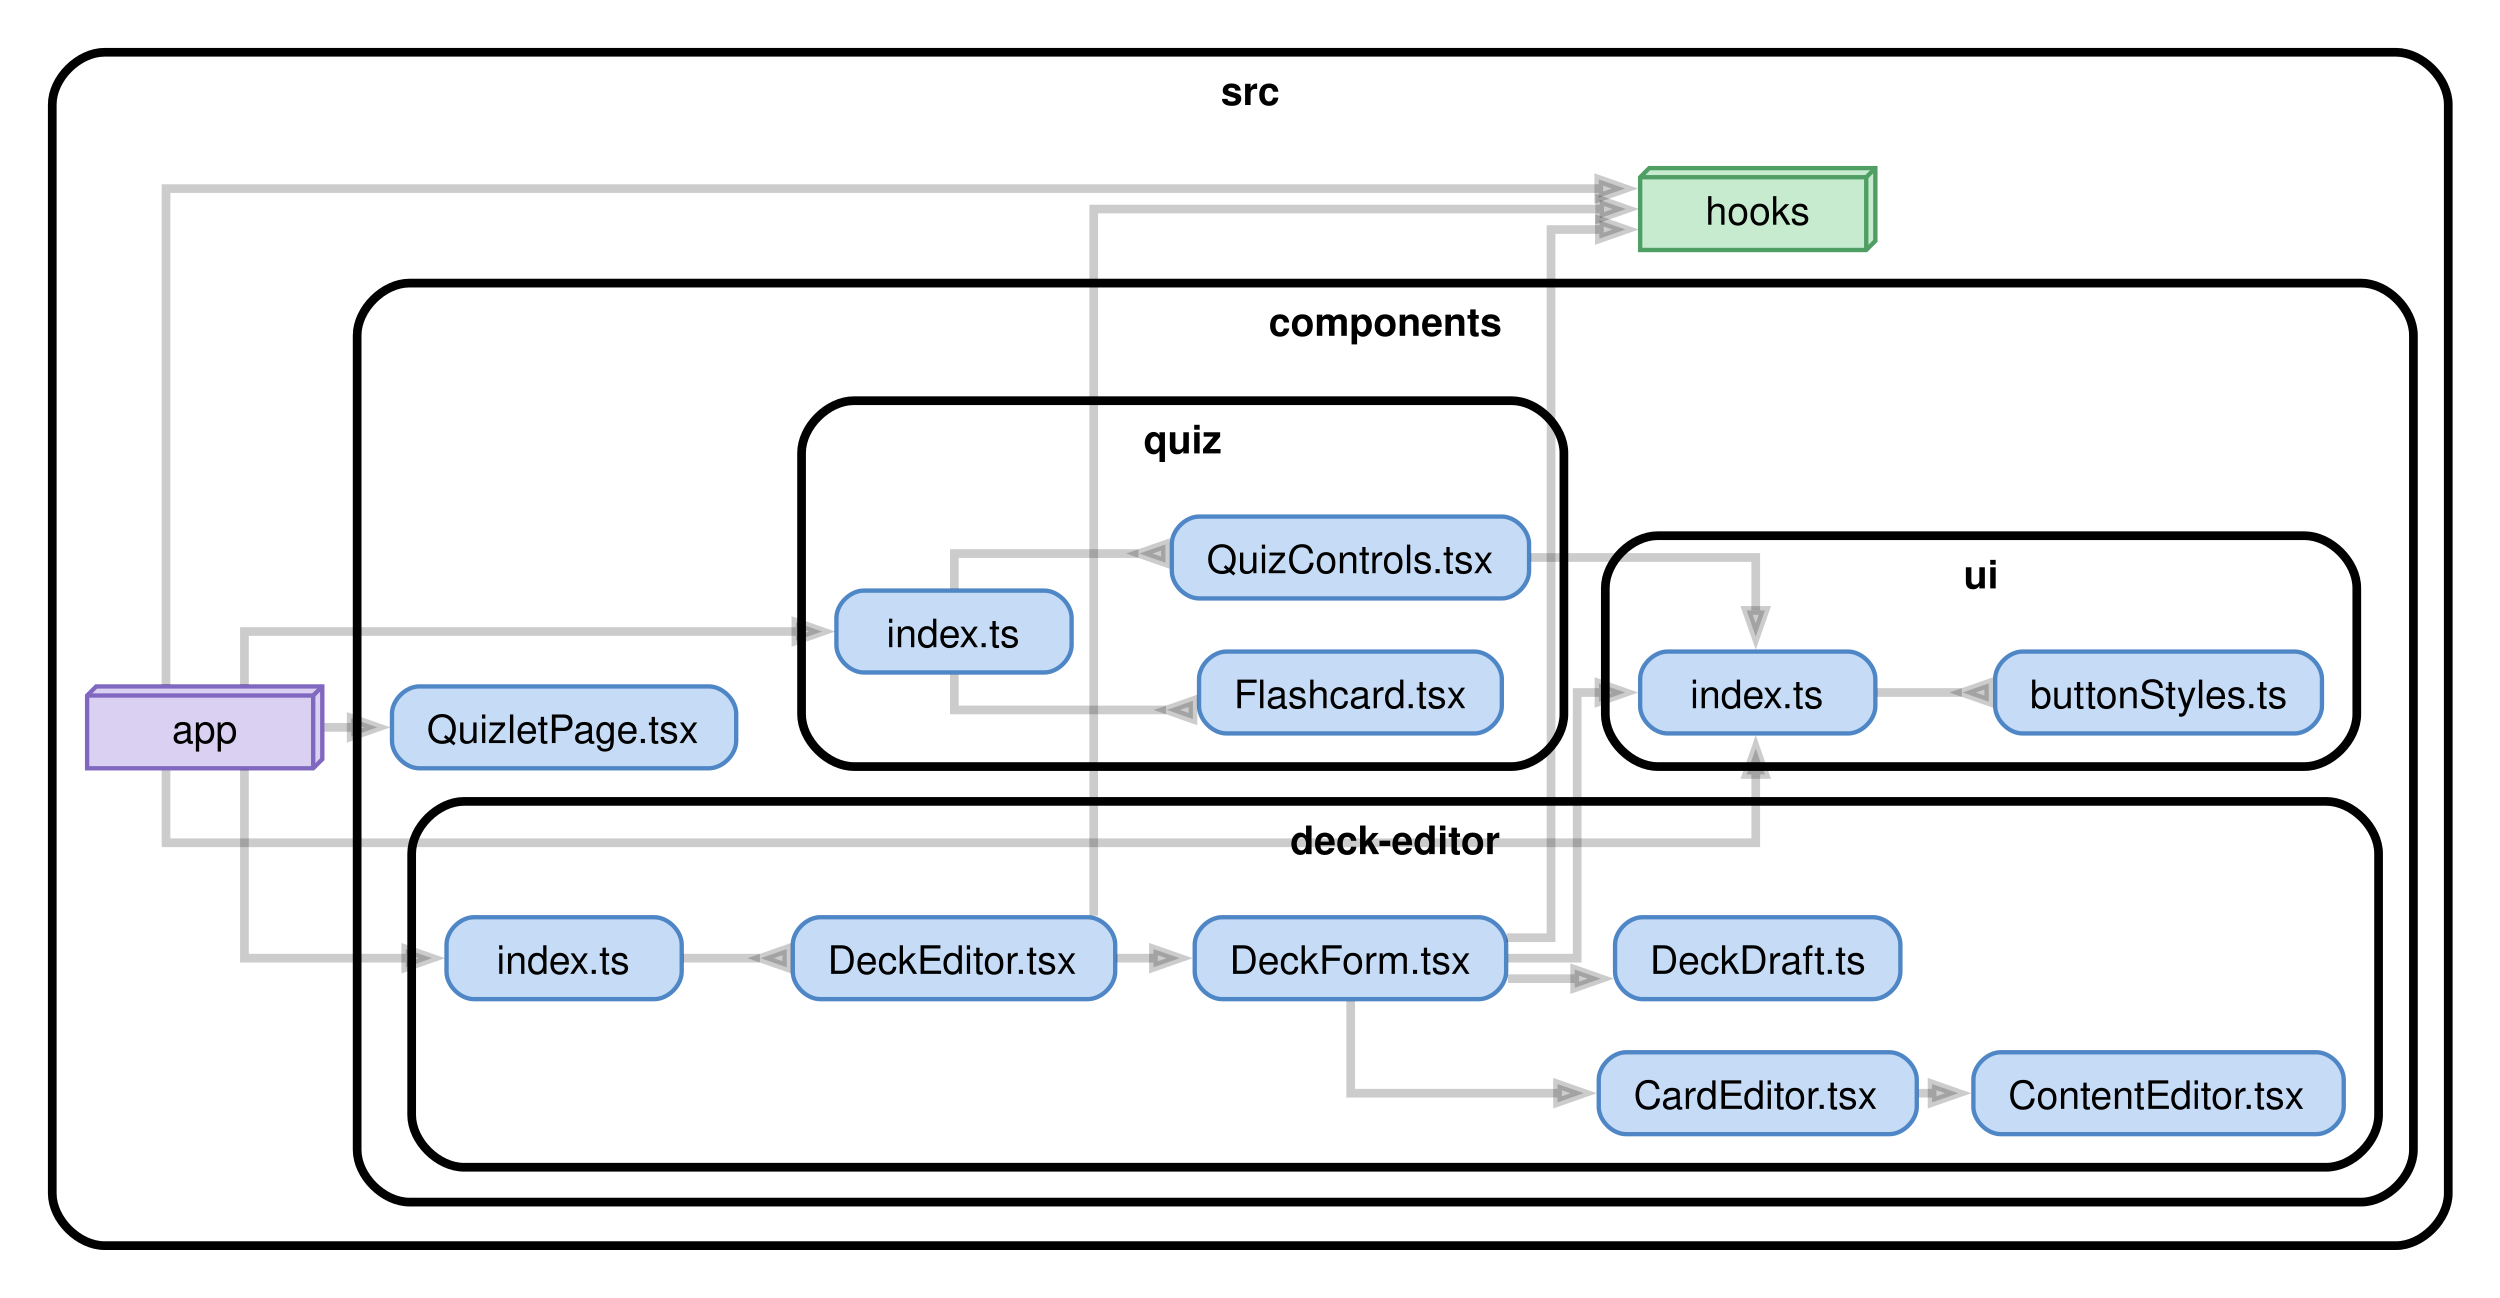
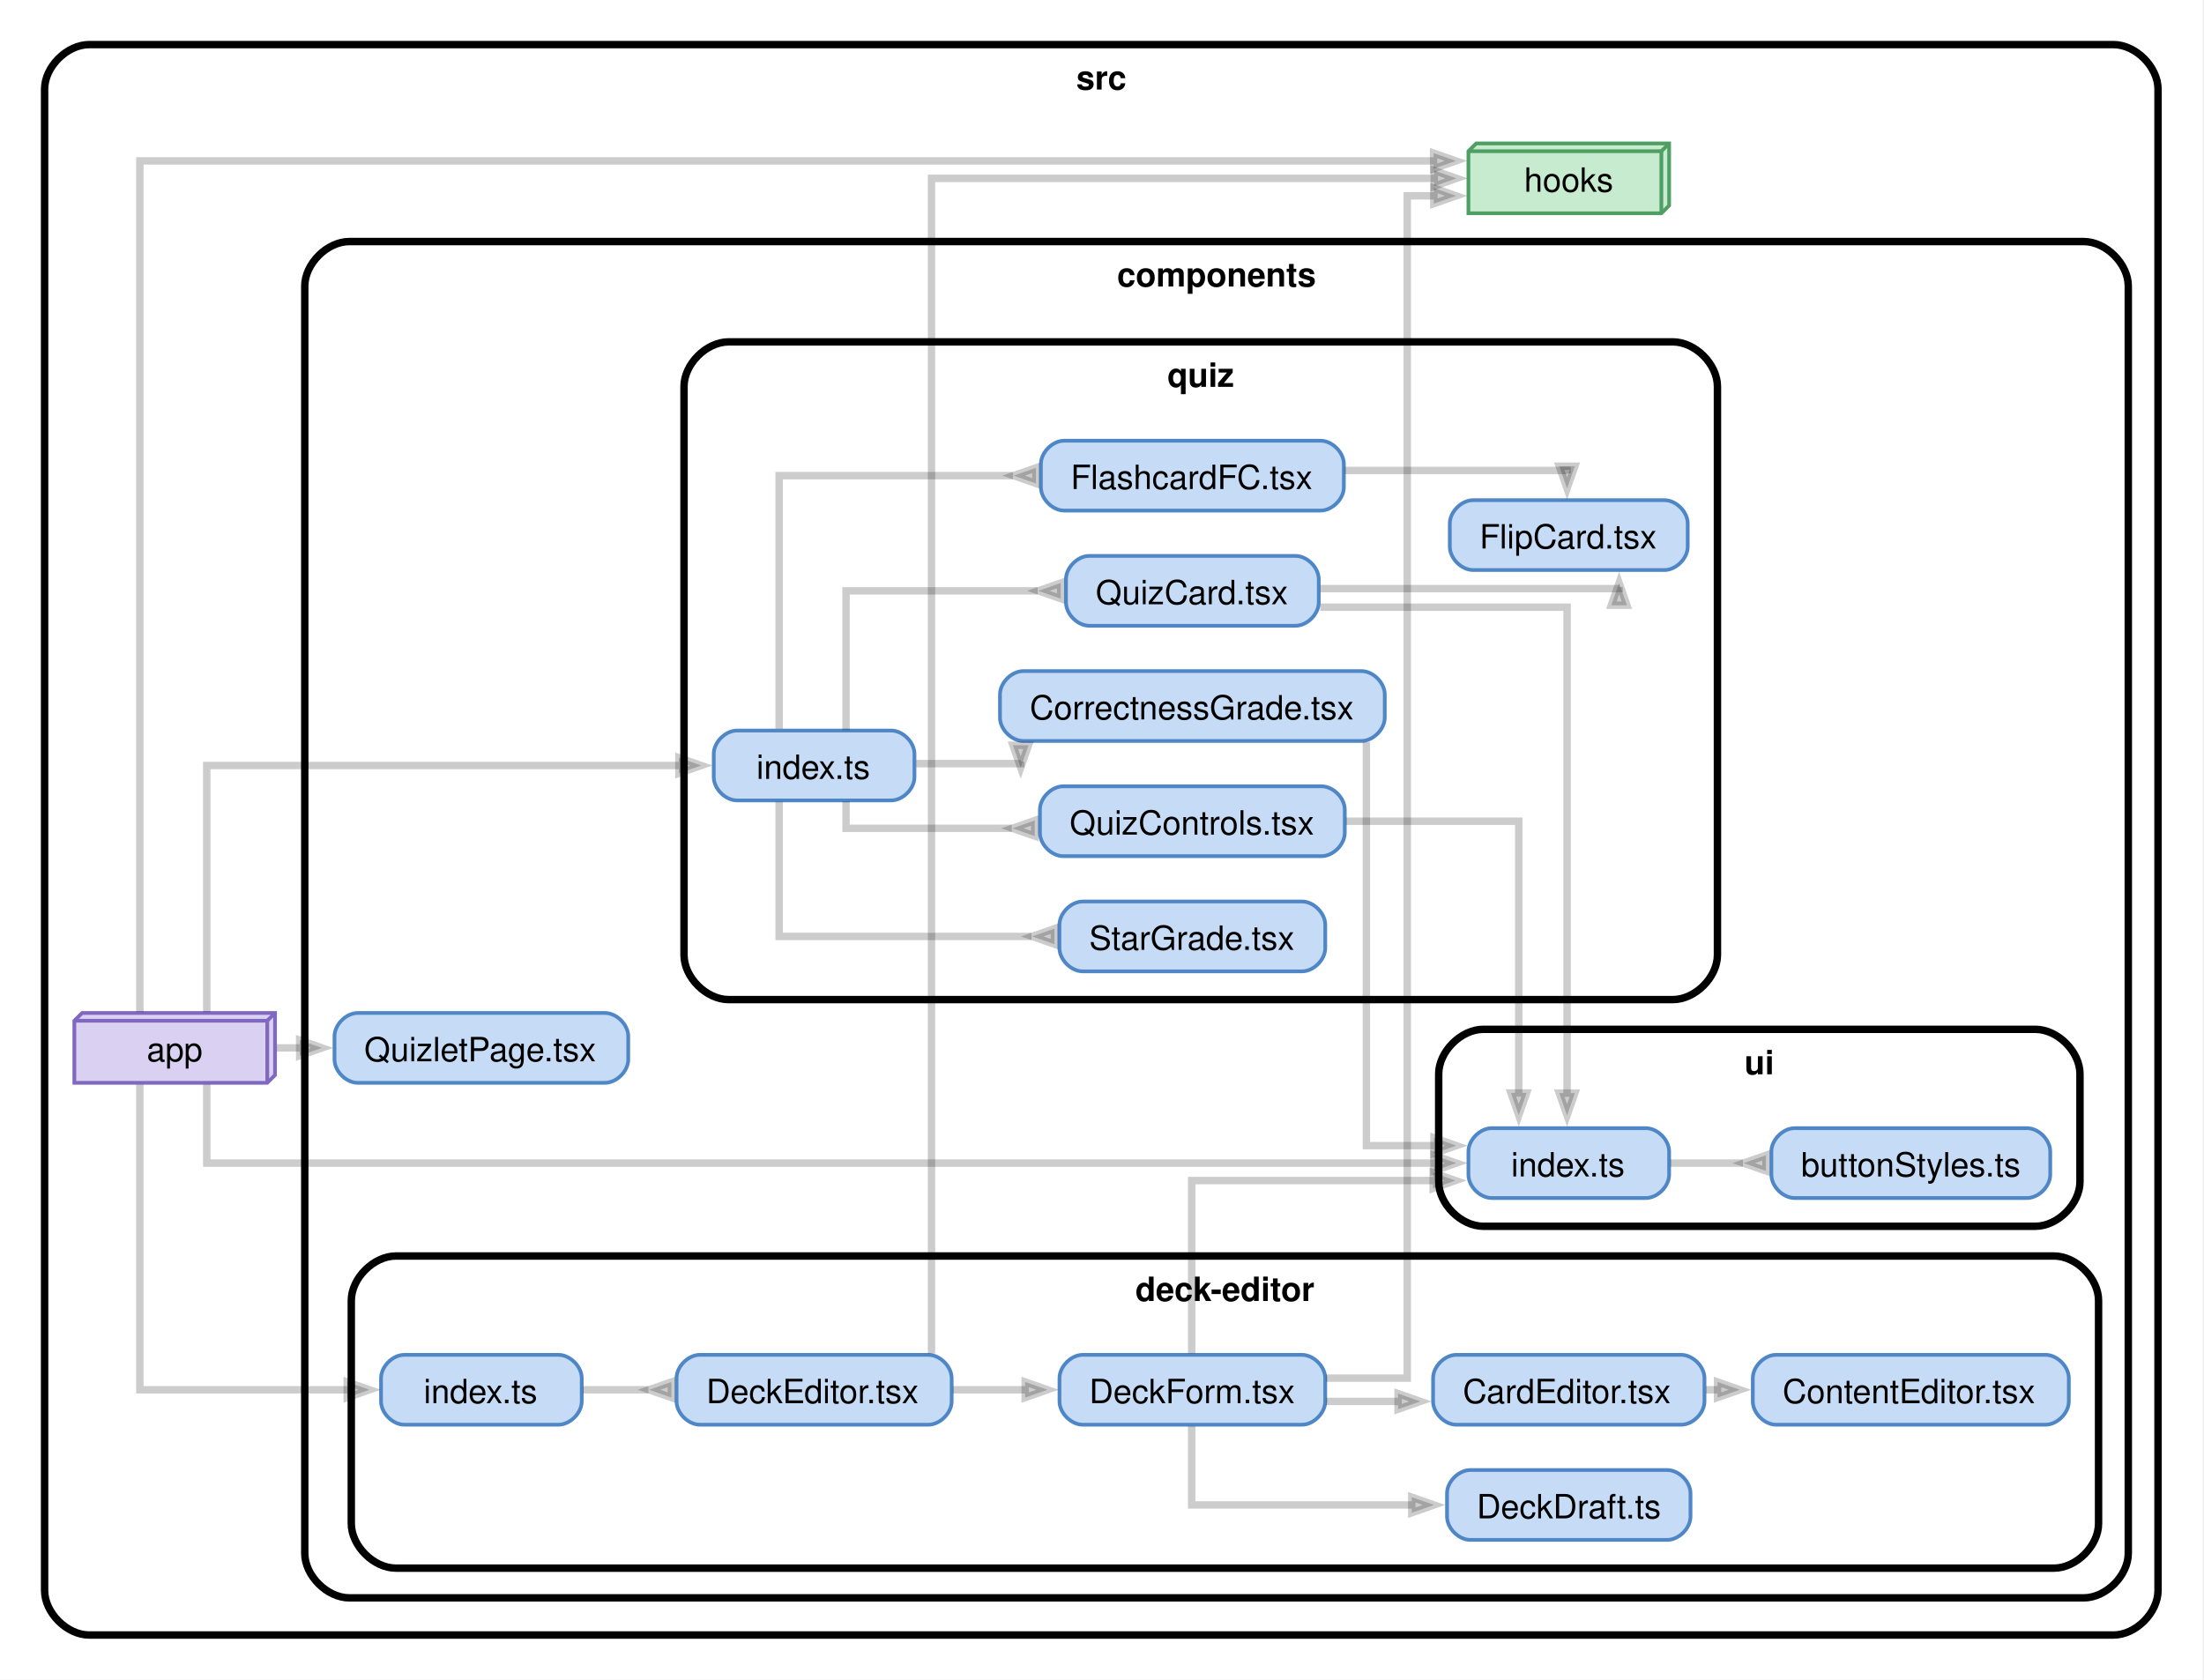
- <svg xmlns="http://www.w3.org/2000/svg" xmlns:xlink="http://www.w3.org/1999/xlink" width="574pt" height="298pt" viewBox="0.00 0.00 574.00 298.00">
-   <g id="graph0" class="graph" transform="scale(1 1) rotate(0) translate(4 294)">
-     <polygon fill="white" stroke="none" points="-4,4 -4,-294 570.12,-294 570.12,4 -4,4" />
+ <svg xmlns="http://www.w3.org/2000/svg" xmlns:xlink="http://www.w3.org/1999/xlink" width="593pt" height="452pt" viewBox="0.00 0.00 593.00 452.00">
+   <g id="graph0" class="graph" transform="scale(1 1) rotate(0) translate(4 448)">
+     <polygon fill="white" stroke="none" points="-4,4 -4,-448 588.63,-448 588.63,4 -4,4" />
    <g id="clust1" class="cluster">
-       <path fill="#ffffff" stroke="black" stroke-width="2" d="M20,-8C20,-8 546.12,-8 546.12,-8 552.12,-8 558.12,-14 558.12,-20 558.12,-20 558.12,-270 558.12,-270 558.12,-276 552.12,-282 546.12,-282 546.12,-282 20,-282 20,-282 14,-282 8,-276 8,-270 8,-270 8,-20 8,-20 8,-14 14,-8 20,-8" />
-       <text xml:space="preserve" text-anchor="middle" x="283.06" y="-269.9" font-family="Helvetica,sans-Serif" font-weight="bold" font-size="9.00">src</text>
+       <path fill="#ffffff" stroke="black" stroke-width="2" d="M20,-8C20,-8 564.63,-8 564.63,-8 570.63,-8 576.63,-14 576.63,-20 576.63,-20 576.63,-424 576.63,-424 576.63,-430 570.63,-436 564.63,-436 564.63,-436 20,-436 20,-436 14,-436 8,-430 8,-424 8,-424 8,-20 8,-20 8,-14 14,-8 20,-8" />
+       <text xml:space="preserve" text-anchor="middle" x="292.32" y="-423.9" font-family="Helvetica,sans-Serif" font-weight="bold" font-size="9.00">src</text>
    </g>
    <g id="clust2" class="cluster">
-       <path fill="#ffffff" stroke="black" stroke-width="2" d="M90,-18C90,-18 538.12,-18 538.12,-18 544.12,-18 550.12,-24 550.12,-30 550.12,-30 550.12,-217 550.12,-217 550.12,-223 544.12,-229 538.12,-229 538.12,-229 90,-229 90,-229 84,-229 78,-223 78,-217 78,-217 78,-30 78,-30 78,-24 84,-18 90,-18" />
-       <text xml:space="preserve" text-anchor="middle" x="314.06" y="-216.9" font-family="Helvetica,sans-Serif" font-weight="bold" font-size="9.00">components</text>
+       <path fill="#ffffff" stroke="black" stroke-width="2" d="M90,-18C90,-18 556.63,-18 556.63,-18 562.63,-18 568.63,-24 568.63,-30 568.63,-30 568.63,-371 568.63,-371 568.63,-377 562.63,-383 556.63,-383 556.63,-383 90,-383 90,-383 84,-383 78,-377 78,-371 78,-371 78,-30 78,-30 78,-24 84,-18 90,-18" />
+       <text xml:space="preserve" text-anchor="middle" x="323.32" y="-370.9" font-family="Helvetica,sans-Serif" font-weight="bold" font-size="9.00">components</text>
    </g>
    <g id="clust3" class="cluster">
-       <path fill="#ffffff" stroke="black" stroke-width="2" d="M102.52,-26C102.52,-26 530.12,-26 530.12,-26 536.12,-26 542.12,-32 542.12,-38 542.12,-38 542.12,-98 542.12,-98 542.12,-104 536.12,-110 530.12,-110 530.12,-110 102.52,-110 102.52,-110 96.52,-110 90.52,-104 90.52,-98 90.52,-98 90.52,-38 90.52,-38 90.52,-32 96.52,-26 102.52,-26" />
-       <text xml:space="preserve" text-anchor="middle" x="316.32" y="-97.9" font-family="Helvetica,sans-Serif" font-weight="bold" font-size="9.00">deck-editor</text>
+       <path fill="#ffffff" stroke="black" stroke-width="2" d="M102.52,-26C102.52,-26 548.63,-26 548.63,-26 554.63,-26 560.63,-32 560.63,-38 560.63,-38 560.63,-98 560.63,-98 560.63,-104 554.63,-110 548.63,-110 548.63,-110 102.52,-110 102.52,-110 96.52,-110 90.52,-104 90.52,-98 90.52,-98 90.52,-38 90.52,-38 90.52,-32 96.52,-26 102.52,-26" />
+       <text xml:space="preserve" text-anchor="middle" x="325.57" y="-97.9" font-family="Helvetica,sans-Serif" font-weight="bold" font-size="9.00">deck-editor</text>
    </g>
    <g id="clust4" class="cluster">
-       <path fill="#ffffff" stroke="black" stroke-width="2" d="M192.04,-118C192.04,-118 343.07,-118 343.07,-118 349.07,-118 355.07,-124 355.07,-130 355.07,-130 355.07,-190 355.07,-190 355.07,-196 349.07,-202 343.07,-202 343.07,-202 192.04,-202 192.04,-202 186.04,-202 180.04,-196 180.04,-190 180.04,-190 180.04,-130 180.04,-130 180.04,-124 186.04,-118 192.04,-118" />
-       <text xml:space="preserve" text-anchor="middle" x="267.55" y="-189.9" font-family="Helvetica,sans-Serif" font-weight="bold" font-size="9.00">quiz</text>
+       <path fill="#ffffff" stroke="black" stroke-width="2" d="M192.04,-179C192.04,-179 446.09,-179 446.09,-179 452.09,-179 458.09,-185 458.09,-191 458.09,-191 458.09,-344 458.09,-344 458.09,-350 452.09,-356 446.09,-356 446.09,-356 192.04,-356 192.04,-356 186.04,-356 180.04,-350 180.04,-344 180.04,-344 180.04,-191 180.04,-191 180.04,-185 186.04,-179 192.04,-179" />
+       <text xml:space="preserve" text-anchor="middle" x="319.07" y="-343.9" font-family="Helvetica,sans-Serif" font-weight="bold" font-size="9.00">quiz</text>
    </g>
    <g id="clust5" class="cluster">
-       <path fill="#ffffff" stroke="black" stroke-width="2" d="M376.58,-118C376.58,-118 525.12,-118 525.12,-118 531.12,-118 537.12,-124 537.12,-130 537.12,-130 537.12,-159 537.12,-159 537.12,-165 531.12,-171 525.12,-171 525.12,-171 376.58,-171 376.58,-171 370.58,-171 364.58,-165 364.58,-159 364.58,-159 364.58,-130 364.58,-130 364.58,-124 370.58,-118 376.58,-118" />
-       <text xml:space="preserve" text-anchor="middle" x="450.85" y="-158.9" font-family="Helvetica,sans-Serif" font-weight="bold" font-size="9.00">ui</text>
+       <path fill="#ffffff" stroke="black" stroke-width="2" d="M395.09,-118C395.09,-118 543.63,-118 543.63,-118 549.63,-118 555.63,-124 555.63,-130 555.63,-130 555.63,-159 555.63,-159 555.63,-165 549.63,-171 543.63,-171 543.63,-171 395.09,-171 395.09,-171 389.09,-171 383.09,-165 383.09,-159 383.09,-159 383.09,-130 383.09,-130 383.09,-124 389.09,-118 395.09,-118" />
+       <text xml:space="preserve" text-anchor="middle" x="469.36" y="-158.9" font-family="Helvetica,sans-Serif" font-weight="bold" font-size="9.00">ui</text>
    </g>
    <g id="node1" class="node">
      <g id="a_node1">
        <a xlink:href="src/app" xlink:title="app">
-           <polygon fill="#d9d0f2" stroke="#8068c0" points="70,-136.4 18.09,-136.4 16,-134.31 16,-117.6 67.91,-117.6 70,-119.69 70,-136.4" />
-           <polyline fill="none" stroke="#8068c0" points="67.91,-134.31 16,-134.31" />
-           <polyline fill="none" stroke="#8068c0" points="67.91,-134.31 67.91,-117.6" />
-           <polyline fill="none" stroke="#8068c0" points="67.91,-134.31 70,-136.4" />
-           <text xml:space="preserve" text-anchor="start" x="35.49" y="-123.4" font-family="Helvetica,sans-Serif" font-size="9.00">app</text>
+           <polygon fill="#d9d0f2" stroke="#8068c0" points="70,-175.4 18.09,-175.4 16,-173.31 16,-156.6 67.91,-156.6 70,-158.69 70,-175.4" />
+           <polyline fill="none" stroke="#8068c0" points="67.91,-173.31 16,-173.31" />
+           <polyline fill="none" stroke="#8068c0" points="67.91,-173.31 67.91,-156.6" />
+           <polyline fill="none" stroke="#8068c0" points="67.91,-173.31 70,-175.4" />
+           <text xml:space="preserve" text-anchor="start" x="35.49" y="-162.4" font-family="Helvetica,sans-Serif" font-size="9.00">app</text>
        </a>
      </g>
    </g>
    <g id="node2" class="node">
      <g id="a_node2">
        <a xlink:href="src/components/deck-editor/index.ts" xlink:title="index.ts">
          <path fill="#c6dcf6" stroke="#4f86c6" d="M146.25,-83.4C146.25,-83.4 104.78,-83.4 104.78,-83.4 101.65,-83.4 98.52,-80.27 98.52,-77.13 98.52,-77.13 98.52,-70.87 98.52,-70.87 98.52,-67.73 101.65,-64.6 104.78,-64.6 104.78,-64.6 146.25,-64.6 146.25,-64.6 149.38,-64.6 152.52,-67.73 152.52,-70.87 152.52,-70.87 152.52,-77.13 152.52,-77.13 152.52,-80.27 149.38,-83.4 146.25,-83.4" />
          <text xml:space="preserve" text-anchor="start" x="110.01" y="-70.4" font-family="Helvetica,sans-Serif" font-size="9.00">index.ts</text>
        </a>
      </g>
    </g>
    <g id="edge1" class="edge">
-       <path fill="none" stroke="#000000" stroke-width="2" stroke-opacity="0.2" d="M52.12,-117.28C52.12,-101.98 52.12,-74 52.12,-74 52.12,-74 89.16,-74 89.16,-74" />
-       <polygon fill="#000000" fill-opacity="0.2" stroke="#000000" stroke-width="2" stroke-opacity="0.2" points="89.16,-76.1 95.16,-74 89.16,-71.9 89.16,-76.1" />
+       <path fill="none" stroke="#000000" stroke-width="2" stroke-opacity="0.2" d="M33.63,-156.15C33.63,-132.42 33.63,-74 33.63,-74 33.63,-74 89.42,-74 89.42,-74" />
+       <polygon fill="#000000" fill-opacity="0.2" stroke="#000000" stroke-width="2" stroke-opacity="0.2" points="89.42,-76.1 95.42,-74 89.42,-71.9 89.42,-76.1" />
    </g>
    <g id="node3" class="node">
      <g id="a_node3">
        <a xlink:href="src/components/QuizletPage.tsx" xlink:title="QuizletPage.tsx">
-           <path fill="#c6dcf6" stroke="#4f86c6" d="M158.76,-136.4C158.76,-136.4 92.27,-136.4 92.27,-136.4 89.13,-136.4 86,-133.27 86,-130.13 86,-130.13 86,-123.87 86,-123.87 86,-120.73 89.13,-117.6 92.27,-117.6 92.27,-117.6 158.76,-117.6 158.76,-117.6 161.9,-117.6 165.03,-120.73 165.03,-123.87 165.03,-123.87 165.03,-130.13 165.03,-130.13 165.03,-133.27 161.9,-136.4 158.76,-136.4" />
-           <text xml:space="preserve" text-anchor="start" x="94" y="-123.4" font-family="Helvetica,sans-Serif" font-size="9.00">QuizletPage.tsx</text>
+           <path fill="#c6dcf6" stroke="#4f86c6" d="M158.76,-175.4C158.76,-175.4 92.27,-175.4 92.27,-175.4 89.13,-175.4 86,-172.27 86,-169.13 86,-169.13 86,-162.87 86,-162.87 86,-159.73 89.13,-156.6 92.27,-156.6 92.27,-156.6 158.76,-156.6 158.76,-156.6 161.9,-156.6 165.03,-159.73 165.03,-162.87 165.03,-162.87 165.03,-169.13 165.03,-169.13 165.03,-172.27 161.9,-175.4 158.76,-175.4" />
+           <text xml:space="preserve" text-anchor="start" x="94" y="-162.4" font-family="Helvetica,sans-Serif" font-size="9.00">QuizletPage.tsx</text>
        </a>
      </g>
    </g>
    <g id="edge2" class="edge">
-       <path fill="none" stroke="#000000" stroke-width="2" stroke-opacity="0.2" d="M70.48,-127C70.48,-127 76.63,-127 76.63,-127" />
-       <polygon fill="#000000" fill-opacity="0.2" stroke="#000000" stroke-width="2" stroke-opacity="0.2" points="76.63,-129.1 82.63,-127 76.63,-124.9 76.63,-129.1" />
+       <path fill="none" stroke="#000000" stroke-width="2" stroke-opacity="0.2" d="M70.48,-166C70.48,-166 76.63,-166 76.63,-166" />
+       <polygon fill="#000000" fill-opacity="0.2" stroke="#000000" stroke-width="2" stroke-opacity="0.2" points="76.63,-168.1 82.63,-166 76.63,-163.9 76.63,-168.1" />
    </g>
    <g id="node4" class="node">
      <g id="a_node4">
        <a xlink:href="src/components/ui/index.ts" xlink:title="index.ts">
-           <path fill="#c6dcf6" stroke="#4f86c6" d="M420.31,-144.4C420.31,-144.4 378.84,-144.4 378.84,-144.4 375.71,-144.4 372.58,-141.27 372.58,-138.13 372.58,-138.13 372.58,-131.87 372.58,-131.87 372.58,-128.73 375.71,-125.6 378.84,-125.6 378.84,-125.6 420.31,-125.6 420.31,-125.6 423.44,-125.6 426.58,-128.73 426.58,-131.87 426.58,-131.87 426.58,-138.13 426.58,-138.13 426.58,-141.27 423.44,-144.4 420.31,-144.4" />
-           <text xml:space="preserve" text-anchor="start" x="384.07" y="-131.4" font-family="Helvetica,sans-Serif" font-size="9.00">index.ts</text>
+           <path fill="#c6dcf6" stroke="#4f86c6" d="M438.82,-144.4C438.82,-144.4 397.35,-144.4 397.35,-144.4 394.22,-144.4 391.09,-141.27 391.09,-138.13 391.09,-138.13 391.09,-131.87 391.09,-131.87 391.09,-128.73 394.22,-125.6 397.35,-125.6 397.35,-125.6 438.82,-125.6 438.82,-125.6 441.95,-125.6 445.09,-128.73 445.09,-131.87 445.09,-131.87 445.09,-138.13 445.09,-138.13 445.09,-141.27 441.95,-144.4 438.82,-144.4" />
+           <text xml:space="preserve" text-anchor="start" x="402.58" y="-131.4" font-family="Helvetica,sans-Serif" font-size="9.00">index.ts</text>
        </a>
      </g>
    </g>
    <g id="edge3" class="edge">
-       <path fill="none" stroke="#000000" stroke-width="2" stroke-opacity="0.2" d="M34.12,-117.13C34.12,-109.6 34.12,-100.5 34.12,-100.5 34.12,-100.5 399.12,-100.5 399.12,-100.5 399.12,-100.5 399.12,-116.18 399.12,-116.18" />
-       <polygon fill="#000000" fill-opacity="0.2" stroke="#000000" stroke-width="2" stroke-opacity="0.2" points="397.02,-116.18 399.12,-122.18 401.22,-116.18 397.02,-116.18" />
+       <path fill="none" stroke="#000000" stroke-width="2" stroke-opacity="0.2" d="M51.63,-156.19C51.63,-147.11 51.63,-135 51.63,-135 51.63,-135 381.82,-135 381.82,-135" />
+       <polygon fill="#000000" fill-opacity="0.2" stroke="#000000" stroke-width="2" stroke-opacity="0.2" points="381.82,-137.1 387.82,-135 381.82,-132.9 381.82,-137.1" />
    </g>
    <g id="node5" class="node">
      <g id="a_node5">
        <a xlink:href="src/components/quiz/index.ts" xlink:title="index.ts">
-           <path fill="#c6dcf6" stroke="#4f86c6" d="M235.77,-158.4C235.77,-158.4 194.31,-158.4 194.31,-158.4 191.17,-158.4 188.04,-155.27 188.04,-152.13 188.04,-152.13 188.04,-145.87 188.04,-145.87 188.04,-142.73 191.17,-139.6 194.31,-139.6 194.31,-139.6 235.77,-139.6 235.77,-139.6 238.91,-139.6 242.04,-142.73 242.04,-145.87 242.04,-145.87 242.04,-152.13 242.04,-152.13 242.04,-155.27 238.91,-158.4 235.77,-158.4" />
-           <text xml:space="preserve" text-anchor="start" x="199.53" y="-145.4" font-family="Helvetica,sans-Serif" font-size="9.00">index.ts</text>
+           <path fill="#c6dcf6" stroke="#4f86c6" d="M235.77,-251.4C235.77,-251.4 194.31,-251.4 194.31,-251.4 191.17,-251.4 188.04,-248.27 188.04,-245.13 188.04,-245.13 188.04,-238.87 188.04,-238.87 188.04,-235.73 191.17,-232.6 194.31,-232.6 194.31,-232.6 235.77,-232.6 235.77,-232.6 238.91,-232.6 242.04,-235.73 242.04,-238.87 242.04,-238.87 242.04,-245.13 242.04,-245.13 242.04,-248.27 238.91,-251.4 235.77,-251.4" />
+           <text xml:space="preserve" text-anchor="start" x="199.53" y="-238.4" font-family="Helvetica,sans-Serif" font-size="9.00">index.ts</text>
        </a>
      </g>
    </g>
    <g id="edge4" class="edge">
-       <path fill="none" stroke="#000000" stroke-width="2" stroke-opacity="0.2" d="M52.12,-136.71C52.12,-142.61 52.12,-149 52.12,-149 52.12,-149 178.74,-149 178.74,-149" />
-       <polygon fill="#000000" fill-opacity="0.2" stroke="#000000" stroke-width="2" stroke-opacity="0.2" points="178.74,-151.1 184.74,-149 178.74,-146.9 178.74,-151.1" />
+       <path fill="none" stroke="#000000" stroke-width="2" stroke-opacity="0.2" d="M51.63,-175.63C51.63,-196.08 51.63,-242 51.63,-242 51.63,-242 178.66,-242 178.66,-242" />
+       <polygon fill="#000000" fill-opacity="0.2" stroke="#000000" stroke-width="2" stroke-opacity="0.2" points="178.66,-244.1 184.66,-242 178.66,-239.9 178.66,-244.1" />
    </g>
    <g id="node6" class="node">
      <g id="a_node6">
        <a xlink:href="src/hooks" xlink:title="hooks">
-           <polygon fill="#c7ebce" stroke="#4f9e63" points="426.58,-255.4 374.66,-255.4 372.58,-253.31 372.58,-236.6 424.49,-236.6 426.58,-238.69 426.58,-255.4" />
-           <polyline fill="none" stroke="#4f9e63" points="424.49,-253.31 372.58,-253.31" />
-           <polyline fill="none" stroke="#4f9e63" points="424.49,-253.31 424.49,-236.6" />
-           <polyline fill="none" stroke="#4f9e63" points="424.49,-253.31 426.58,-255.4" />
-           <text xml:space="preserve" text-anchor="start" x="387.57" y="-242.4" font-family="Helvetica,sans-Serif" font-size="9.00">hooks</text>
+           <polygon fill="#c7ebce" stroke="#4f9e63" points="445.09,-409.4 393.18,-409.4 391.09,-407.31 391.09,-390.6 443,-390.6 445.09,-392.69 445.09,-409.4" />
+           <polyline fill="none" stroke="#4f9e63" points="443,-407.31 391.09,-407.31" />
+           <polyline fill="none" stroke="#4f9e63" points="443,-407.31 443,-390.6" />
+           <polyline fill="none" stroke="#4f9e63" points="443,-407.31 445.09,-409.4" />
+           <text xml:space="preserve" text-anchor="start" x="406.08" y="-396.4" font-family="Helvetica,sans-Serif" font-size="9.00">hooks</text>
        </a>
      </g>
    </g>
    <g id="edge5" class="edge">
-       <path fill="none" stroke="#000000" stroke-width="2" stroke-opacity="0.2" d="M34.12,-136.71C34.12,-165.87 34.12,-250.7 34.12,-250.7 34.12,-250.7 363.08,-250.7 363.08,-250.7" />
-       <polygon fill="#000000" fill-opacity="0.2" stroke="#000000" stroke-width="2" stroke-opacity="0.2" points="363.08,-252.8 369.08,-250.7 363.08,-248.6 363.08,-252.8" />
+       <path fill="none" stroke="#000000" stroke-width="2" stroke-opacity="0.2" d="M33.63,-175.65C33.63,-220.31 33.63,-404.7 33.63,-404.7 33.63,-404.7 381.72,-404.7 381.72,-404.7" />
+       <polygon fill="#000000" fill-opacity="0.2" stroke="#000000" stroke-width="2" stroke-opacity="0.2" points="381.72,-406.8 387.72,-404.7 381.72,-402.6 381.72,-406.8" />
    </g>
    <g id="node10" class="node">
      <g id="a_node10">
        <a xlink:href="src/components/deck-editor/DeckEditor.tsx" xlink:title="DeckEditor.tsx">
          <path fill="#c6dcf6" stroke="#4f86c6" d="M245.78,-83.4C245.78,-83.4 184.3,-83.4 184.3,-83.4 181.16,-83.4 178.03,-80.27 178.03,-77.13 178.03,-77.13 178.03,-70.87 178.03,-70.87 178.03,-67.73 181.16,-64.6 184.3,-64.6 184.3,-64.6 245.78,-64.6 245.78,-64.6 248.91,-64.6 252.05,-67.73 252.05,-70.87 252.05,-70.87 252.05,-77.13 252.05,-77.13 252.05,-80.27 248.91,-83.4 245.78,-83.4" />
          <text xml:space="preserve" text-anchor="start" x="186.03" y="-70.4" font-family="Helvetica,sans-Serif" font-size="9.00">DeckEditor.tsx</text>
        </a>
      </g>
    </g>
    <g id="edge13" class="edge">
      <path fill="none" stroke="#000000" stroke-width="2" stroke-opacity="0.2" d="M152.86,-74C152.86,-74 170.47,-74 170.47,-74" />
      <polygon fill="#000000" fill-opacity="0.2" stroke="#000000" stroke-width="2" stroke-opacity="0.2" points="176.64,-76.1 170.64,-74 176.64,-71.9 176.64,-76.1" />
    </g>
-     <g id="node14" class="node">
-       <g id="a_node14">
+     <g id="node18" class="node">
+       <g id="a_node18">
        <a xlink:href="src/components/ui/buttonStyles.ts" xlink:title="buttonStyles.ts">
-           <path fill="#c6dcf6" stroke="#4f86c6" d="M522.85,-144.4C522.85,-144.4 460.35,-144.4 460.35,-144.4 457.22,-144.4 454.09,-141.27 454.09,-138.13 454.09,-138.13 454.09,-131.87 454.09,-131.87 454.09,-128.73 457.22,-125.6 460.35,-125.6 460.35,-125.6 522.85,-125.6 522.85,-125.6 525.98,-125.6 529.12,-128.73 529.12,-131.87 529.12,-131.87 529.12,-138.13 529.12,-138.13 529.12,-141.27 525.98,-144.4 522.85,-144.4" />
-           <text xml:space="preserve" text-anchor="start" x="462.09" y="-131.4" font-family="Helvetica,sans-Serif" font-size="9.00">buttonStyles.ts</text>
-         </a>
-       </g>
-     </g>
-     <g id="edge17" class="edge">
-       <path fill="none" stroke="#000000" stroke-width="2" stroke-opacity="0.2" d="M426.94,-135C426.94,-135 446.45,-135 446.45,-135" />
-       <polygon fill="#000000" fill-opacity="0.2" stroke="#000000" stroke-width="2" stroke-opacity="0.2" points="452.62,-137.1 446.62,-135 452.62,-132.9 452.62,-137.1" />
+           <path fill="#c6dcf6" stroke="#4f86c6" d="M541.36,-144.4C541.36,-144.4 478.86,-144.4 478.86,-144.4 475.73,-144.4 472.6,-141.27 472.6,-138.13 472.6,-138.13 472.6,-131.87 472.6,-131.87 472.6,-128.73 475.73,-125.6 478.86,-125.6 478.86,-125.6 541.36,-125.6 541.36,-125.6 544.5,-125.6 547.63,-128.73 547.63,-131.87 547.63,-131.87 547.63,-138.13 547.63,-138.13 547.63,-141.27 544.5,-144.4 541.36,-144.4" />
+           <text xml:space="preserve" text-anchor="start" x="480.6" y="-131.4" font-family="Helvetica,sans-Serif" font-size="9.00">buttonStyles.ts</text>
+         </a>
+       </g>
+     </g>
+     <g id="edge24" class="edge">
+       <path fill="none" stroke="#000000" stroke-width="2" stroke-opacity="0.2" d="M445.45,-135C445.45,-135 464.96,-135 464.96,-135" />
+       <polygon fill="#000000" fill-opacity="0.2" stroke="#000000" stroke-width="2" stroke-opacity="0.2" points="471.13,-137.1 465.13,-135 471.13,-132.9 471.13,-137.1" />
    </g>
    <g id="node12" class="node">
      <g id="a_node12">
-         <a xlink:href="src/components/quiz/Flashcard.tsx" xlink:title="Flashcard.tsx">
-           <path fill="#c6dcf6" stroke="#4f86c6" d="M334.55,-144.4C334.55,-144.4 277.57,-144.4 277.57,-144.4 274.43,-144.4 271.3,-141.27 271.3,-138.13 271.3,-138.13 271.3,-131.87 271.3,-131.87 271.3,-128.73 274.43,-125.6 277.57,-125.6 277.57,-125.6 334.55,-125.6 334.55,-125.6 337.68,-125.6 340.82,-128.73 340.82,-131.87 340.82,-131.87 340.82,-138.13 340.82,-138.13 340.82,-141.27 337.68,-144.4 334.55,-144.4" />
-           <text xml:space="preserve" text-anchor="start" x="279.3" y="-131.4" font-family="Helvetica,sans-Serif" font-size="9.00">Flashcard.tsx</text>
-         </a>
-       </g>
-     </g>
-     <g id="edge15" class="edge">
-       <path fill="none" stroke="#000000" stroke-width="2" stroke-opacity="0.2" d="M215.12,-139.16C215.12,-134.96 215.12,-131 215.12,-131 215.12,-131 263.73,-131 263.73,-131" />
-       <polygon fill="#000000" fill-opacity="0.2" stroke="#000000" stroke-width="2" stroke-opacity="0.2" points="269.9,-133.1 263.9,-131 269.9,-128.9 269.9,-133.1" />
+         <a xlink:href="src/components/quiz/CorrectnessGrade.tsx" xlink:title="CorrectnessGrade.tsx">
+           <path fill="#c6dcf6" stroke="#4f86c6" d="M362.31,-267.4C362.31,-267.4 271.31,-267.4 271.31,-267.4 268.18,-267.4 265.05,-264.27 265.05,-261.13 265.05,-261.13 265.05,-254.87 265.05,-254.87 265.05,-251.73 268.18,-248.6 271.31,-248.6 271.31,-248.6 362.31,-248.6 362.31,-248.6 365.44,-248.6 368.58,-251.73 368.58,-254.87 368.58,-254.87 368.58,-261.13 368.58,-261.13 368.58,-264.27 365.44,-267.4 362.31,-267.4" />
+           <text xml:space="preserve" text-anchor="start" x="273.05" y="-254.4" font-family="Helvetica,sans-Serif" font-size="9.00">CorrectnessGrade.tsx</text>
+         </a>
+       </g>
+     </g>
+     <g id="edge19" class="edge">
+       <path fill="none" stroke="#000000" stroke-width="2" stroke-opacity="0.2" d="M242.51,-242.5C256.51,-242.5 270.63,-242.5 270.63,-242.5 270.63,-242.5 270.63,-243.09 270.63,-243.09" />
+       <polygon fill="#000000" fill-opacity="0.2" stroke="#000000" stroke-width="2" stroke-opacity="0.2" points="268.53,-247.45 270.63,-241.45 272.73,-247.45 268.53,-247.45" />
    </g>
    <g id="node13" class="node">
      <g id="a_node13">
+         <a xlink:href="src/components/quiz/FlashcardFC.tsx" xlink:title="FlashcardFC.tsx">
+           <path fill="#c6dcf6" stroke="#4f86c6" d="M351.3,-329.4C351.3,-329.4 282.32,-329.4 282.32,-329.4 279.19,-329.4 276.06,-326.27 276.06,-323.13 276.06,-323.13 276.06,-316.87 276.06,-316.87 276.06,-313.73 279.19,-310.6 282.32,-310.6 282.32,-310.6 351.3,-310.6 351.3,-310.6 354.44,-310.6 357.57,-313.73 357.57,-316.87 357.57,-316.87 357.57,-323.13 357.57,-323.13 357.57,-326.27 354.44,-329.4 351.3,-329.4" />
+           <text xml:space="preserve" text-anchor="start" x="284.06" y="-316.4" font-family="Helvetica,sans-Serif" font-size="9.00">FlashcardFC.tsx</text>
+         </a>
+       </g>
+     </g>
+     <g id="edge20" class="edge">
+       <path fill="none" stroke="#000000" stroke-width="2" stroke-opacity="0.2" d="M205.63,-251.88C205.63,-272.87 205.63,-320 205.63,-320 205.63,-320 268.56,-320 268.56,-320" />
+       <polygon fill="#000000" fill-opacity="0.2" stroke="#000000" stroke-width="2" stroke-opacity="0.2" points="274.73,-322.1 268.73,-320 274.73,-317.9 274.73,-322.1" />
+     </g>
+     <g id="node15" class="node">
+       <g id="a_node15">
+         <a xlink:href="src/components/quiz/QuizCard.tsx" xlink:title="QuizCard.tsx">
+           <path fill="#c6dcf6" stroke="#4f86c6" d="M344.55,-298.4C344.55,-298.4 289.07,-298.4 289.07,-298.4 285.94,-298.4 282.81,-295.27 282.81,-292.13 282.81,-292.13 282.81,-285.87 282.81,-285.87 282.81,-282.73 285.94,-279.6 289.07,-279.6 289.07,-279.6 344.55,-279.6 344.55,-279.6 347.69,-279.6 350.82,-282.73 350.82,-285.87 350.82,-285.87 350.82,-292.13 350.82,-292.13 350.82,-295.27 347.69,-298.4 344.55,-298.4" />
+           <text xml:space="preserve" text-anchor="start" x="290.81" y="-285.4" font-family="Helvetica,sans-Serif" font-size="9.00">QuizCard.tsx</text>
+         </a>
+       </g>
+     </g>
+     <g id="edge21" class="edge">
+       <path fill="none" stroke="#000000" stroke-width="2" stroke-opacity="0.2" d="M223.63,-251.51C223.63,-265.24 223.63,-289 223.63,-289 223.63,-289 275.21,-289 275.21,-289" />
+       <polygon fill="#000000" fill-opacity="0.2" stroke="#000000" stroke-width="2" stroke-opacity="0.2" points="281.38,-291.1 275.38,-289 281.38,-286.9 281.38,-291.1" />
+     </g>
+     <g id="node16" class="node">
+       <g id="a_node16">
        <a xlink:href="src/components/quiz/QuizControls.tsx" xlink:title="QuizControls.tsx">
-           <path fill="#c6dcf6" stroke="#4f86c6" d="M340.8,-175.4C340.8,-175.4 271.31,-175.4 271.31,-175.4 268.18,-175.4 265.05,-172.27 265.05,-169.13 265.05,-169.13 265.05,-162.87 265.05,-162.87 265.05,-159.73 268.18,-156.6 271.31,-156.6 271.31,-156.6 340.8,-156.6 340.8,-156.6 343.93,-156.6 347.07,-159.73 347.07,-162.87 347.07,-162.87 347.07,-169.13 347.07,-169.13 347.07,-172.27 343.93,-175.4 340.8,-175.4" />
-           <text xml:space="preserve" text-anchor="start" x="273.05" y="-162.4" font-family="Helvetica,sans-Serif" font-size="9.00">QuizControls.tsx</text>
-         </a>
-       </g>
-     </g>
-     <g id="edge16" class="edge">
-       <path fill="none" stroke="#000000" stroke-width="2" stroke-opacity="0.2" d="M215.12,-158.79C215.12,-162.97 215.12,-166.9 215.12,-166.9 215.12,-166.9 257.41,-166.9 257.41,-166.9" />
-       <polygon fill="#000000" fill-opacity="0.2" stroke="#000000" stroke-width="2" stroke-opacity="0.2" points="263.58,-169 257.58,-166.9 263.58,-164.8 263.58,-169" />
+           <path fill="#c6dcf6" stroke="#4f86c6" d="M351.56,-236.4C351.56,-236.4 282.07,-236.4 282.07,-236.4 278.94,-236.4 275.8,-233.27 275.8,-230.13 275.8,-230.13 275.8,-223.87 275.8,-223.87 275.8,-220.73 278.94,-217.6 282.07,-217.6 282.07,-217.6 351.56,-217.6 351.56,-217.6 354.69,-217.6 357.82,-220.73 357.82,-223.87 357.82,-223.87 357.82,-230.13 357.82,-230.13 357.82,-233.27 354.69,-236.4 351.56,-236.4" />
+           <text xml:space="preserve" text-anchor="start" x="283.8" y="-223.4" font-family="Helvetica,sans-Serif" font-size="9.00">QuizControls.tsx</text>
+         </a>
+       </g>
+     </g>
+     <g id="edge22" class="edge">
+       <path fill="none" stroke="#000000" stroke-width="2" stroke-opacity="0.2" d="M223.63,-232.37C223.63,-228.57 223.63,-225.1 223.63,-225.1 223.63,-225.1 268.23,-225.1 268.23,-225.1" />
+       <polygon fill="#000000" fill-opacity="0.2" stroke="#000000" stroke-width="2" stroke-opacity="0.2" points="274.4,-227.2 268.4,-225.1 274.4,-223 274.4,-227.2" />
+     </g>
+     <g id="node17" class="node">
+       <g id="a_node17">
+         <a xlink:href="src/components/quiz/StarGrade.tsx" xlink:title="StarGrade.tsx">
+           <path fill="#c6dcf6" stroke="#4f86c6" d="M346.31,-205.4C346.31,-205.4 287.32,-205.4 287.32,-205.4 284.19,-205.4 281.05,-202.27 281.05,-199.13 281.05,-199.13 281.05,-192.87 281.05,-192.87 281.05,-189.73 284.19,-186.6 287.32,-186.6 287.32,-186.6 346.31,-186.6 346.31,-186.6 349.44,-186.6 352.57,-189.73 352.57,-192.87 352.57,-192.87 352.57,-199.13 352.57,-199.13 352.57,-202.27 349.44,-205.4 346.31,-205.4" />
+           <text xml:space="preserve" text-anchor="start" x="289.05" y="-192.4" font-family="Helvetica,sans-Serif" font-size="9.00">StarGrade.tsx</text>
+         </a>
+       </g>
+     </g>
+     <g id="edge23" class="edge">
+       <path fill="none" stroke="#000000" stroke-width="2" stroke-opacity="0.2" d="M205.63,-232.24C205.63,-218.74 205.63,-196 205.63,-196 205.63,-196 273.54,-196 273.54,-196" />
+       <polygon fill="#000000" fill-opacity="0.2" stroke="#000000" stroke-width="2" stroke-opacity="0.2" points="279.71,-198.1 273.71,-196 279.71,-193.9 279.71,-198.1" />
    </g>
    <g id="node7" class="node">
      <g id="a_node7">
        <a xlink:href="src/components/deck-editor/CardEditor.tsx" xlink:title="CardEditor.tsx">
-           <path fill="#c6dcf6" stroke="#4f86c6" d="M429.82,-52.4C429.82,-52.4 369.33,-52.4 369.33,-52.4 366.2,-52.4 363.07,-49.27 363.07,-46.13 363.07,-46.13 363.07,-39.87 363.07,-39.87 363.07,-36.73 366.2,-33.6 369.33,-33.6 369.33,-33.6 429.82,-33.6 429.82,-33.6 432.95,-33.6 436.09,-36.73 436.09,-39.87 436.09,-39.87 436.09,-46.13 436.09,-46.13 436.09,-49.27 432.95,-52.4 429.82,-52.4" />
-           <text xml:space="preserve" text-anchor="start" x="371.07" y="-39.4" font-family="Helvetica,sans-Serif" font-size="9.00">CardEditor.tsx</text>
+           <path fill="#c6dcf6" stroke="#4f86c6" d="M448.33,-83.4C448.33,-83.4 387.84,-83.4 387.84,-83.4 384.71,-83.4 381.58,-80.27 381.58,-77.13 381.58,-77.13 381.58,-70.87 381.58,-70.87 381.58,-67.73 384.71,-64.6 387.84,-64.6 387.84,-64.6 448.33,-64.6 448.33,-64.6 451.46,-64.6 454.6,-67.73 454.6,-70.87 454.6,-70.87 454.6,-77.13 454.6,-77.13 454.6,-80.27 451.46,-83.4 448.33,-83.4" />
+           <text xml:space="preserve" text-anchor="start" x="389.58" y="-70.4" font-family="Helvetica,sans-Serif" font-size="9.00">CardEditor.tsx</text>
        </a>
      </g>
    </g>
    <g id="node8" class="node">
      <g id="a_node8">
        <a xlink:href="src/components/deck-editor/ContentEditor.tsx" xlink:title="ContentEditor.tsx">
-           <path fill="#c6dcf6" stroke="#4f86c6" d="M527.85,-52.4C527.85,-52.4 455.35,-52.4 455.35,-52.4 452.22,-52.4 449.09,-49.27 449.09,-46.13 449.09,-46.13 449.09,-39.87 449.09,-39.87 449.09,-36.73 452.22,-33.6 455.35,-33.6 455.35,-33.6 527.85,-33.6 527.85,-33.6 530.99,-33.6 534.12,-36.73 534.12,-39.87 534.12,-39.87 534.12,-46.13 534.12,-46.13 534.12,-49.27 530.99,-52.4 527.85,-52.4" />
-           <text xml:space="preserve" text-anchor="start" x="457.09" y="-39.4" font-family="Helvetica,sans-Serif" font-size="9.00">ContentEditor.tsx</text>
+           <path fill="#c6dcf6" stroke="#4f86c6" d="M546.36,-83.4C546.36,-83.4 473.86,-83.4 473.86,-83.4 470.73,-83.4 467.6,-80.27 467.6,-77.13 467.6,-77.13 467.6,-70.87 467.6,-70.87 467.6,-67.73 470.73,-64.6 473.86,-64.6 473.86,-64.6 546.36,-64.6 546.36,-64.6 549.5,-64.6 552.63,-67.73 552.63,-70.87 552.63,-70.87 552.63,-77.13 552.63,-77.13 552.63,-80.27 549.5,-83.4 546.36,-83.4" />
+           <text xml:space="preserve" text-anchor="start" x="475.6" y="-70.4" font-family="Helvetica,sans-Serif" font-size="9.00">ContentEditor.tsx</text>
        </a>
      </g>
    </g>
    <g id="edge6" class="edge">
-       <path fill="none" stroke="#000000" stroke-width="2" stroke-opacity="0.2" d="M436.48,-43C436.48,-43 439.61,-43 439.61,-43" />
-       <polygon fill="#000000" fill-opacity="0.2" stroke="#000000" stroke-width="2" stroke-opacity="0.2" points="439.61,-45.1 445.61,-43 439.61,-40.9 439.61,-45.1" />
+       <path fill="none" stroke="#000000" stroke-width="2" stroke-opacity="0.2" d="M454.99,-74C454.99,-74 458.12,-74 458.12,-74" />
+       <polygon fill="#000000" fill-opacity="0.2" stroke="#000000" stroke-width="2" stroke-opacity="0.2" points="458.12,-76.1 464.12,-74 458.12,-71.9 458.12,-76.1" />
    </g>
    <g id="node9" class="node">
      <g id="a_node9">
        <a xlink:href="src/components/deck-editor/DeckDraft.ts" xlink:title="DeckDraft.ts">
-           <path fill="#c6dcf6" stroke="#4f86c6" d="M426.06,-83.4C426.06,-83.4 373.09,-83.4 373.09,-83.4 369.95,-83.4 366.82,-80.27 366.82,-77.13 366.82,-77.13 366.82,-70.87 366.82,-70.87 366.82,-67.73 369.95,-64.6 373.09,-64.6 373.09,-64.6 426.06,-64.6 426.06,-64.6 429.2,-64.6 432.33,-67.73 432.33,-70.87 432.33,-70.87 432.33,-77.13 432.33,-77.13 432.33,-80.27 429.2,-83.4 426.06,-83.4" />
-           <text xml:space="preserve" text-anchor="start" x="374.82" y="-70.4" font-family="Helvetica,sans-Serif" font-size="9.00">DeckDraft.ts</text>
+           <path fill="#c6dcf6" stroke="#4f86c6" d="M444.57,-52.4C444.57,-52.4 391.6,-52.4 391.6,-52.4 388.47,-52.4 385.33,-49.27 385.33,-46.13 385.33,-46.13 385.33,-39.87 385.33,-39.87 385.33,-36.73 388.47,-33.6 391.6,-33.6 391.6,-33.6 444.57,-33.6 444.57,-33.6 447.71,-33.6 450.84,-36.73 450.84,-39.87 450.84,-39.87 450.84,-46.13 450.84,-46.13 450.84,-49.27 447.71,-52.4 444.57,-52.4" />
+           <text xml:space="preserve" text-anchor="start" x="393.33" y="-39.4" font-family="Helvetica,sans-Serif" font-size="9.00">DeckDraft.ts</text>
        </a>
      </g>
    </g>
    <g id="edge8" class="edge">
-       <path fill="none" stroke="#000000" stroke-width="2" stroke-opacity="0.2" d="M247.12,-83.74C247.12,-120.13 247.12,-246 247.12,-246 247.12,-246 363.29,-246 363.29,-246" />
-       <polygon fill="#000000" fill-opacity="0.2" stroke="#000000" stroke-width="2" stroke-opacity="0.2" points="363.29,-248.1 369.29,-246 363.29,-243.9 363.29,-248.1" />
+       <path fill="none" stroke="#000000" stroke-width="2" stroke-opacity="0.2" d="M246.63,-83.76C246.63,-138 246.63,-400 246.63,-400 246.63,-400 381.89,-400 381.89,-400" />
+       <polygon fill="#000000" fill-opacity="0.2" stroke="#000000" stroke-width="2" stroke-opacity="0.2" points="381.89,-402.1 387.89,-400 381.89,-397.9 381.89,-402.1" />
    </g>
    <g id="node11" class="node">
      <g id="a_node11">
        <a xlink:href="src/components/deck-editor/DeckForm.tsx" xlink:title="DeckForm.tsx">
-           <path fill="#c6dcf6" stroke="#4f86c6" d="M335.54,-83.4C335.54,-83.4 276.57,-83.4 276.57,-83.4 273.44,-83.4 270.31,-80.27 270.31,-77.13 270.31,-77.13 270.31,-70.87 270.31,-70.87 270.31,-67.73 273.44,-64.6 276.57,-64.6 276.57,-64.6 335.54,-64.6 335.54,-64.6 338.68,-64.6 341.81,-67.73 341.81,-70.87 341.81,-70.87 341.81,-77.13 341.81,-77.13 341.81,-80.27 338.68,-83.4 335.54,-83.4" />
-           <text xml:space="preserve" text-anchor="start" x="278.31" y="-70.4" font-family="Helvetica,sans-Serif" font-size="9.00">DeckForm.tsx</text>
+           <path fill="#c6dcf6" stroke="#4f86c6" d="M346.3,-83.4C346.3,-83.4 287.33,-83.4 287.33,-83.4 284.19,-83.4 281.06,-80.27 281.06,-77.13 281.06,-77.13 281.06,-70.87 281.06,-70.87 281.06,-67.73 284.19,-64.6 287.33,-64.6 287.33,-64.6 346.3,-64.6 346.3,-64.6 349.43,-64.6 352.56,-67.73 352.56,-70.87 352.56,-70.87 352.56,-77.13 352.56,-77.13 352.56,-80.27 349.43,-83.4 346.3,-83.4" />
+           <text xml:space="preserve" text-anchor="start" x="289.06" y="-70.4" font-family="Helvetica,sans-Serif" font-size="9.00">DeckForm.tsx</text>
        </a>
      </g>
    </g>
    <g id="edge7" class="edge">
-       <path fill="none" stroke="#000000" stroke-width="2" stroke-opacity="0.2" d="M252.32,-74C252.32,-74 260.83,-74 260.83,-74" />
-       <polygon fill="#000000" fill-opacity="0.2" stroke="#000000" stroke-width="2" stroke-opacity="0.2" points="260.83,-76.1 266.83,-74 260.83,-71.9 260.83,-76.1" />
+       <path fill="none" stroke="#000000" stroke-width="2" stroke-opacity="0.2" d="M252.36,-74C252.36,-74 271.83,-74 271.83,-74" />
+       <polygon fill="#000000" fill-opacity="0.2" stroke="#000000" stroke-width="2" stroke-opacity="0.2" points="271.83,-76.1 277.83,-74 271.83,-71.9 271.83,-76.1" />
    </g>
    <g id="edge11" class="edge">
-       <path fill="none" stroke="#000000" stroke-width="2" stroke-opacity="0.2" d="M342.22,-74C351.1,-74 358.12,-74 358.12,-74 358.12,-74 358.12,-135 358.12,-135 358.12,-135 363.13,-135 363.13,-135" />
-       <polygon fill="#000000" fill-opacity="0.2" stroke="#000000" stroke-width="2" stroke-opacity="0.2" points="363.13,-137.1 369.13,-135 363.13,-132.9 363.13,-137.1" />
+       <path fill="none" stroke="#000000" stroke-width="2" stroke-opacity="0.2" d="M316.63,-83.81C316.63,-99.94 316.63,-130.3 316.63,-130.3 316.63,-130.3 381.6,-130.3 381.6,-130.3" />
+       <polygon fill="#000000" fill-opacity="0.2" stroke="#000000" stroke-width="2" stroke-opacity="0.2" points="381.6,-132.4 387.6,-130.3 381.6,-128.2 381.6,-132.4" />
    </g>
    <g id="edge12" class="edge">
-       <path fill="none" stroke="#000000" stroke-width="2" stroke-opacity="0.2" d="M341.9,-78.7C347.84,-78.7 352.12,-78.7 352.12,-78.7 352.12,-78.7 352.12,-241.3 352.12,-241.3 352.12,-241.3 363.22,-241.3 363.22,-241.3" />
-       <polygon fill="#000000" fill-opacity="0.2" stroke="#000000" stroke-width="2" stroke-opacity="0.2" points="363.22,-243.4 369.22,-241.3 363.22,-239.2 363.22,-243.4" />
+       <path fill="none" stroke="#000000" stroke-width="2" stroke-opacity="0.2" d="M352.77,-77.13C364.53,-77.13 374.63,-77.13 374.63,-77.13 374.63,-77.13 374.63,-395.3 374.63,-395.3 374.63,-395.3 381.78,-395.3 381.78,-395.3" />
+       <polygon fill="#000000" fill-opacity="0.2" stroke="#000000" stroke-width="2" stroke-opacity="0.2" points="381.79,-397.4 387.78,-395.3 381.78,-393.2 381.79,-397.4" />
    </g>
    <g id="edge9" class="edge">
-       <path fill="none" stroke="#000000" stroke-width="2" stroke-opacity="0.2" d="M306.12,-64.19C306.12,-55.11 306.12,-43 306.12,-43 306.12,-43 353.61,-43 353.61,-43" />
-       <polygon fill="#000000" fill-opacity="0.2" stroke="#000000" stroke-width="2" stroke-opacity="0.2" points="353.61,-45.1 359.61,-43 353.61,-40.9 353.61,-45.1" />
+       <path fill="none" stroke="#000000" stroke-width="2" stroke-opacity="0.2" d="M352.8,-70.87C352.8,-70.87 372.16,-70.87 372.16,-70.87" />
+       <polygon fill="#000000" fill-opacity="0.2" stroke="#000000" stroke-width="2" stroke-opacity="0.2" points="372.16,-72.97 378.16,-70.87 372.16,-68.77 372.16,-72.97" />
    </g>
    <g id="edge10" class="edge">
-       <path fill="none" stroke="#000000" stroke-width="2" stroke-opacity="0.2" d="M342.21,-69.3C342.21,-69.3 357.55,-69.3 357.55,-69.3" />
-       <polygon fill="#000000" fill-opacity="0.2" stroke="#000000" stroke-width="2" stroke-opacity="0.2" points="357.55,-71.4 363.55,-69.3 357.55,-67.2 357.55,-71.4" />
+       <path fill="none" stroke="#000000" stroke-width="2" stroke-opacity="0.2" d="M316.63,-64.19C316.63,-55.11 316.63,-43 316.63,-43 316.63,-43 375.84,-43 375.84,-43" />
+       <polygon fill="#000000" fill-opacity="0.2" stroke="#000000" stroke-width="2" stroke-opacity="0.2" points="375.84,-45.1 381.84,-43 375.84,-40.9 375.84,-45.1" />
    </g>
    <g id="edge14" class="edge">
-       <path fill="none" stroke="#000000" stroke-width="2" stroke-opacity="0.2" d="M347.42,-166C372.27,-166 399.12,-166 399.12,-166 399.12,-166 399.12,-153.84 399.12,-153.84" />
-       <polygon fill="#000000" fill-opacity="0.2" stroke="#000000" stroke-width="2" stroke-opacity="0.2" points="401.22,-153.84 399.12,-147.84 397.02,-153.84 401.22,-153.84" />
+       <path fill="none" stroke="#000000" stroke-width="2" stroke-opacity="0.2" d="M363.63,-248.32C363.63,-220.07 363.63,-139.7 363.63,-139.7 363.63,-139.7 381.83,-139.7 381.83,-139.7" />
+       <polygon fill="#000000" fill-opacity="0.2" stroke="#000000" stroke-width="2" stroke-opacity="0.2" points="381.83,-141.8 387.83,-139.7 381.83,-137.6 381.83,-141.8" />
+     </g>
+     <g id="node14" class="node">
+       <g id="a_node14">
+         <a xlink:href="src/components/quiz/FlipCard.tsx" xlink:title="FlipCard.tsx">
+           <path fill="#c6dcf6" stroke="#4f86c6" d="M443.83,-313.4C443.83,-313.4 392.35,-313.4 392.35,-313.4 389.22,-313.4 386.08,-310.27 386.08,-307.13 386.08,-307.13 386.08,-300.87 386.08,-300.87 386.08,-297.73 389.22,-294.6 392.35,-294.6 392.35,-294.6 443.83,-294.6 443.83,-294.6 446.96,-294.6 450.09,-297.73 450.09,-300.87 450.09,-300.87 450.09,-307.13 450.09,-307.13 450.09,-310.27 446.96,-313.4 443.83,-313.4" />
+           <text xml:space="preserve" text-anchor="start" x="394.08" y="-300.4" font-family="Helvetica,sans-Serif" font-size="9.00">FlipCard.tsx</text>
+         </a>
+       </g>
+     </g>
+     <g id="edge15" class="edge">
+       <path fill="none" stroke="#000000" stroke-width="2" stroke-opacity="0.2" d="M357.82,-321.4C385.73,-321.4 417.63,-321.4 417.63,-321.4 417.63,-321.4 417.63,-320.61 417.63,-320.61" />
+       <polygon fill="#000000" fill-opacity="0.2" stroke="#000000" stroke-width="2" stroke-opacity="0.2" points="419.73,-322.54 417.63,-316.54 415.53,-322.54 419.73,-322.54" />
+     </g>
+     <g id="edge17" class="edge">
+       <path fill="none" stroke="#000000" stroke-width="2" stroke-opacity="0.2" d="M351.23,-284.6C380.43,-284.6 417.63,-284.6 417.63,-284.6 417.63,-284.6 417.63,-153.84 417.63,-153.84" />
+       <polygon fill="#000000" fill-opacity="0.2" stroke="#000000" stroke-width="2" stroke-opacity="0.2" points="419.73,-153.84 417.63,-147.84 415.53,-153.84 419.73,-153.84" />
+     </g>
+     <g id="edge16" class="edge">
+       <path fill="none" stroke="#000000" stroke-width="2" stroke-opacity="0.2" d="M351.26,-289.6C385.08,-289.6 431.63,-289.6 431.63,-289.6 431.63,-289.6 431.63,-290.06 431.63,-290.06" />
+       <polygon fill="#000000" fill-opacity="0.2" stroke="#000000" stroke-width="2" stroke-opacity="0.2" points="429.53,-285.13 431.63,-291.13 433.73,-285.13 429.53,-285.13" />
+     </g>
+     <g id="edge18" class="edge">
+       <path fill="none" stroke="#000000" stroke-width="2" stroke-opacity="0.2" d="M358.15,-227C380.93,-227 404.63,-227 404.63,-227 404.63,-227 404.63,-153.87 404.63,-153.87" />
+       <polygon fill="#000000" fill-opacity="0.2" stroke="#000000" stroke-width="2" stroke-opacity="0.2" points="406.73,-153.87 404.63,-147.87 402.53,-153.87 406.73,-153.87" />
    </g>
  </g>
</svg>
